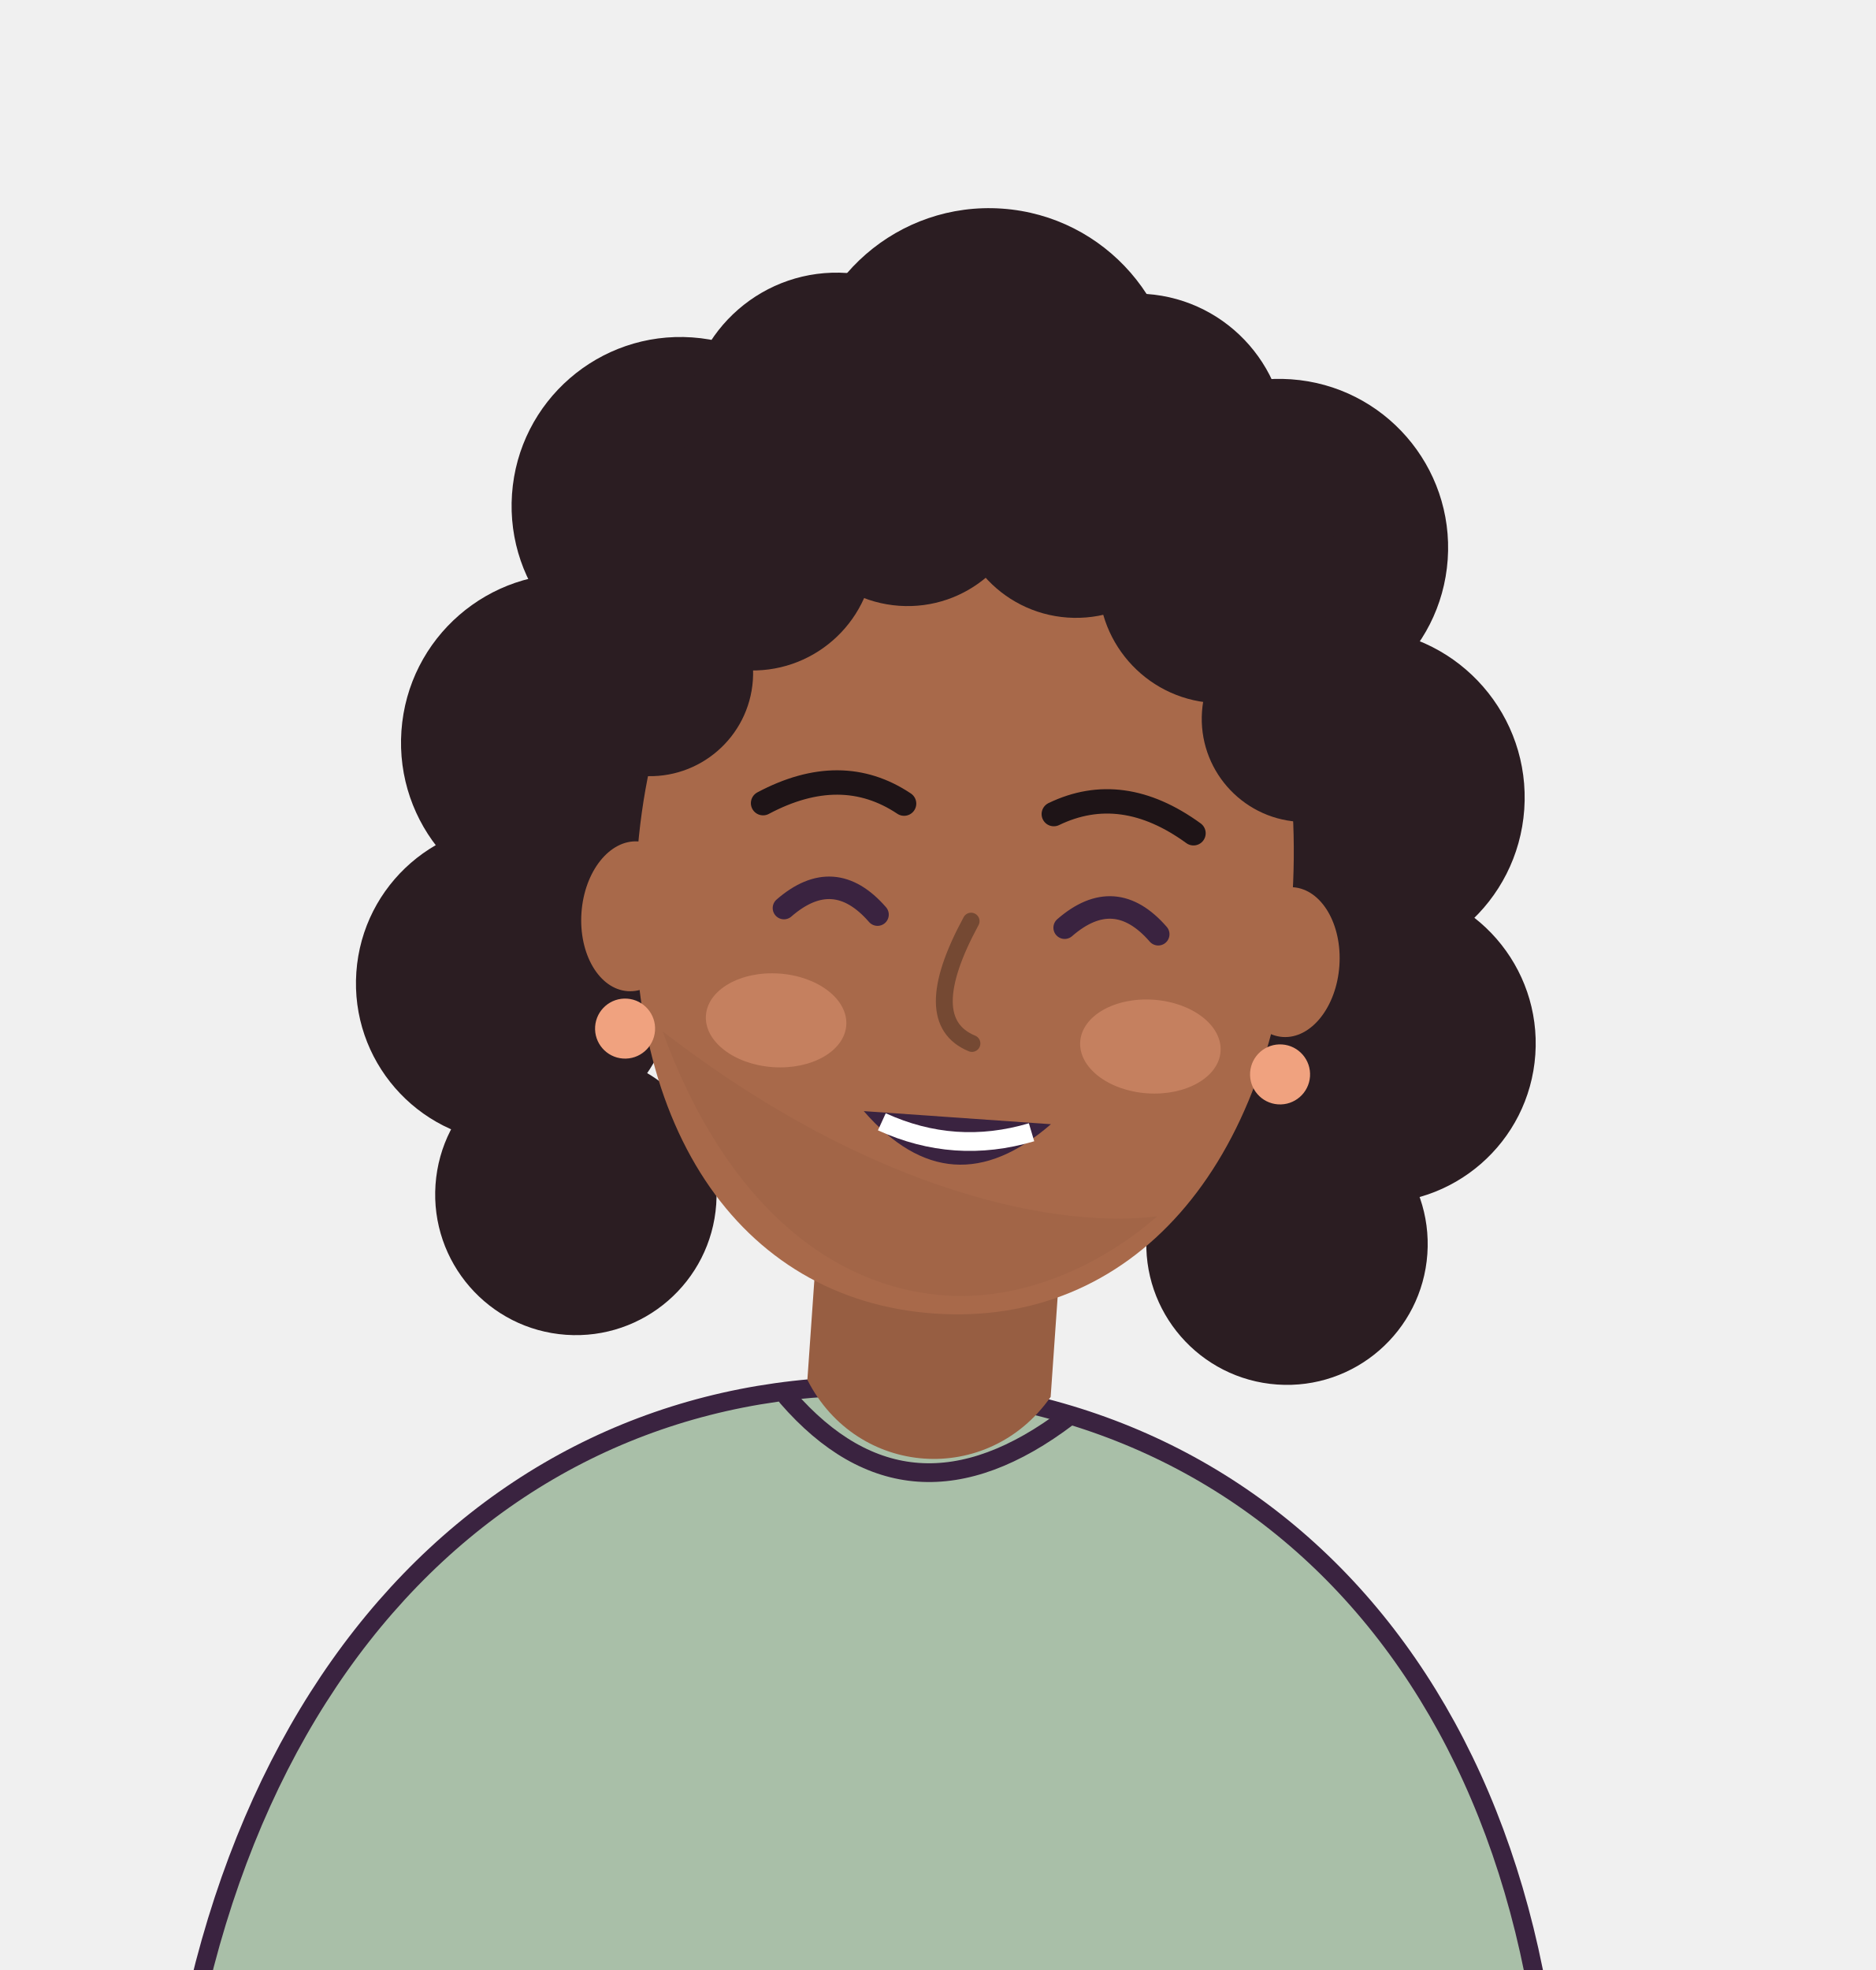
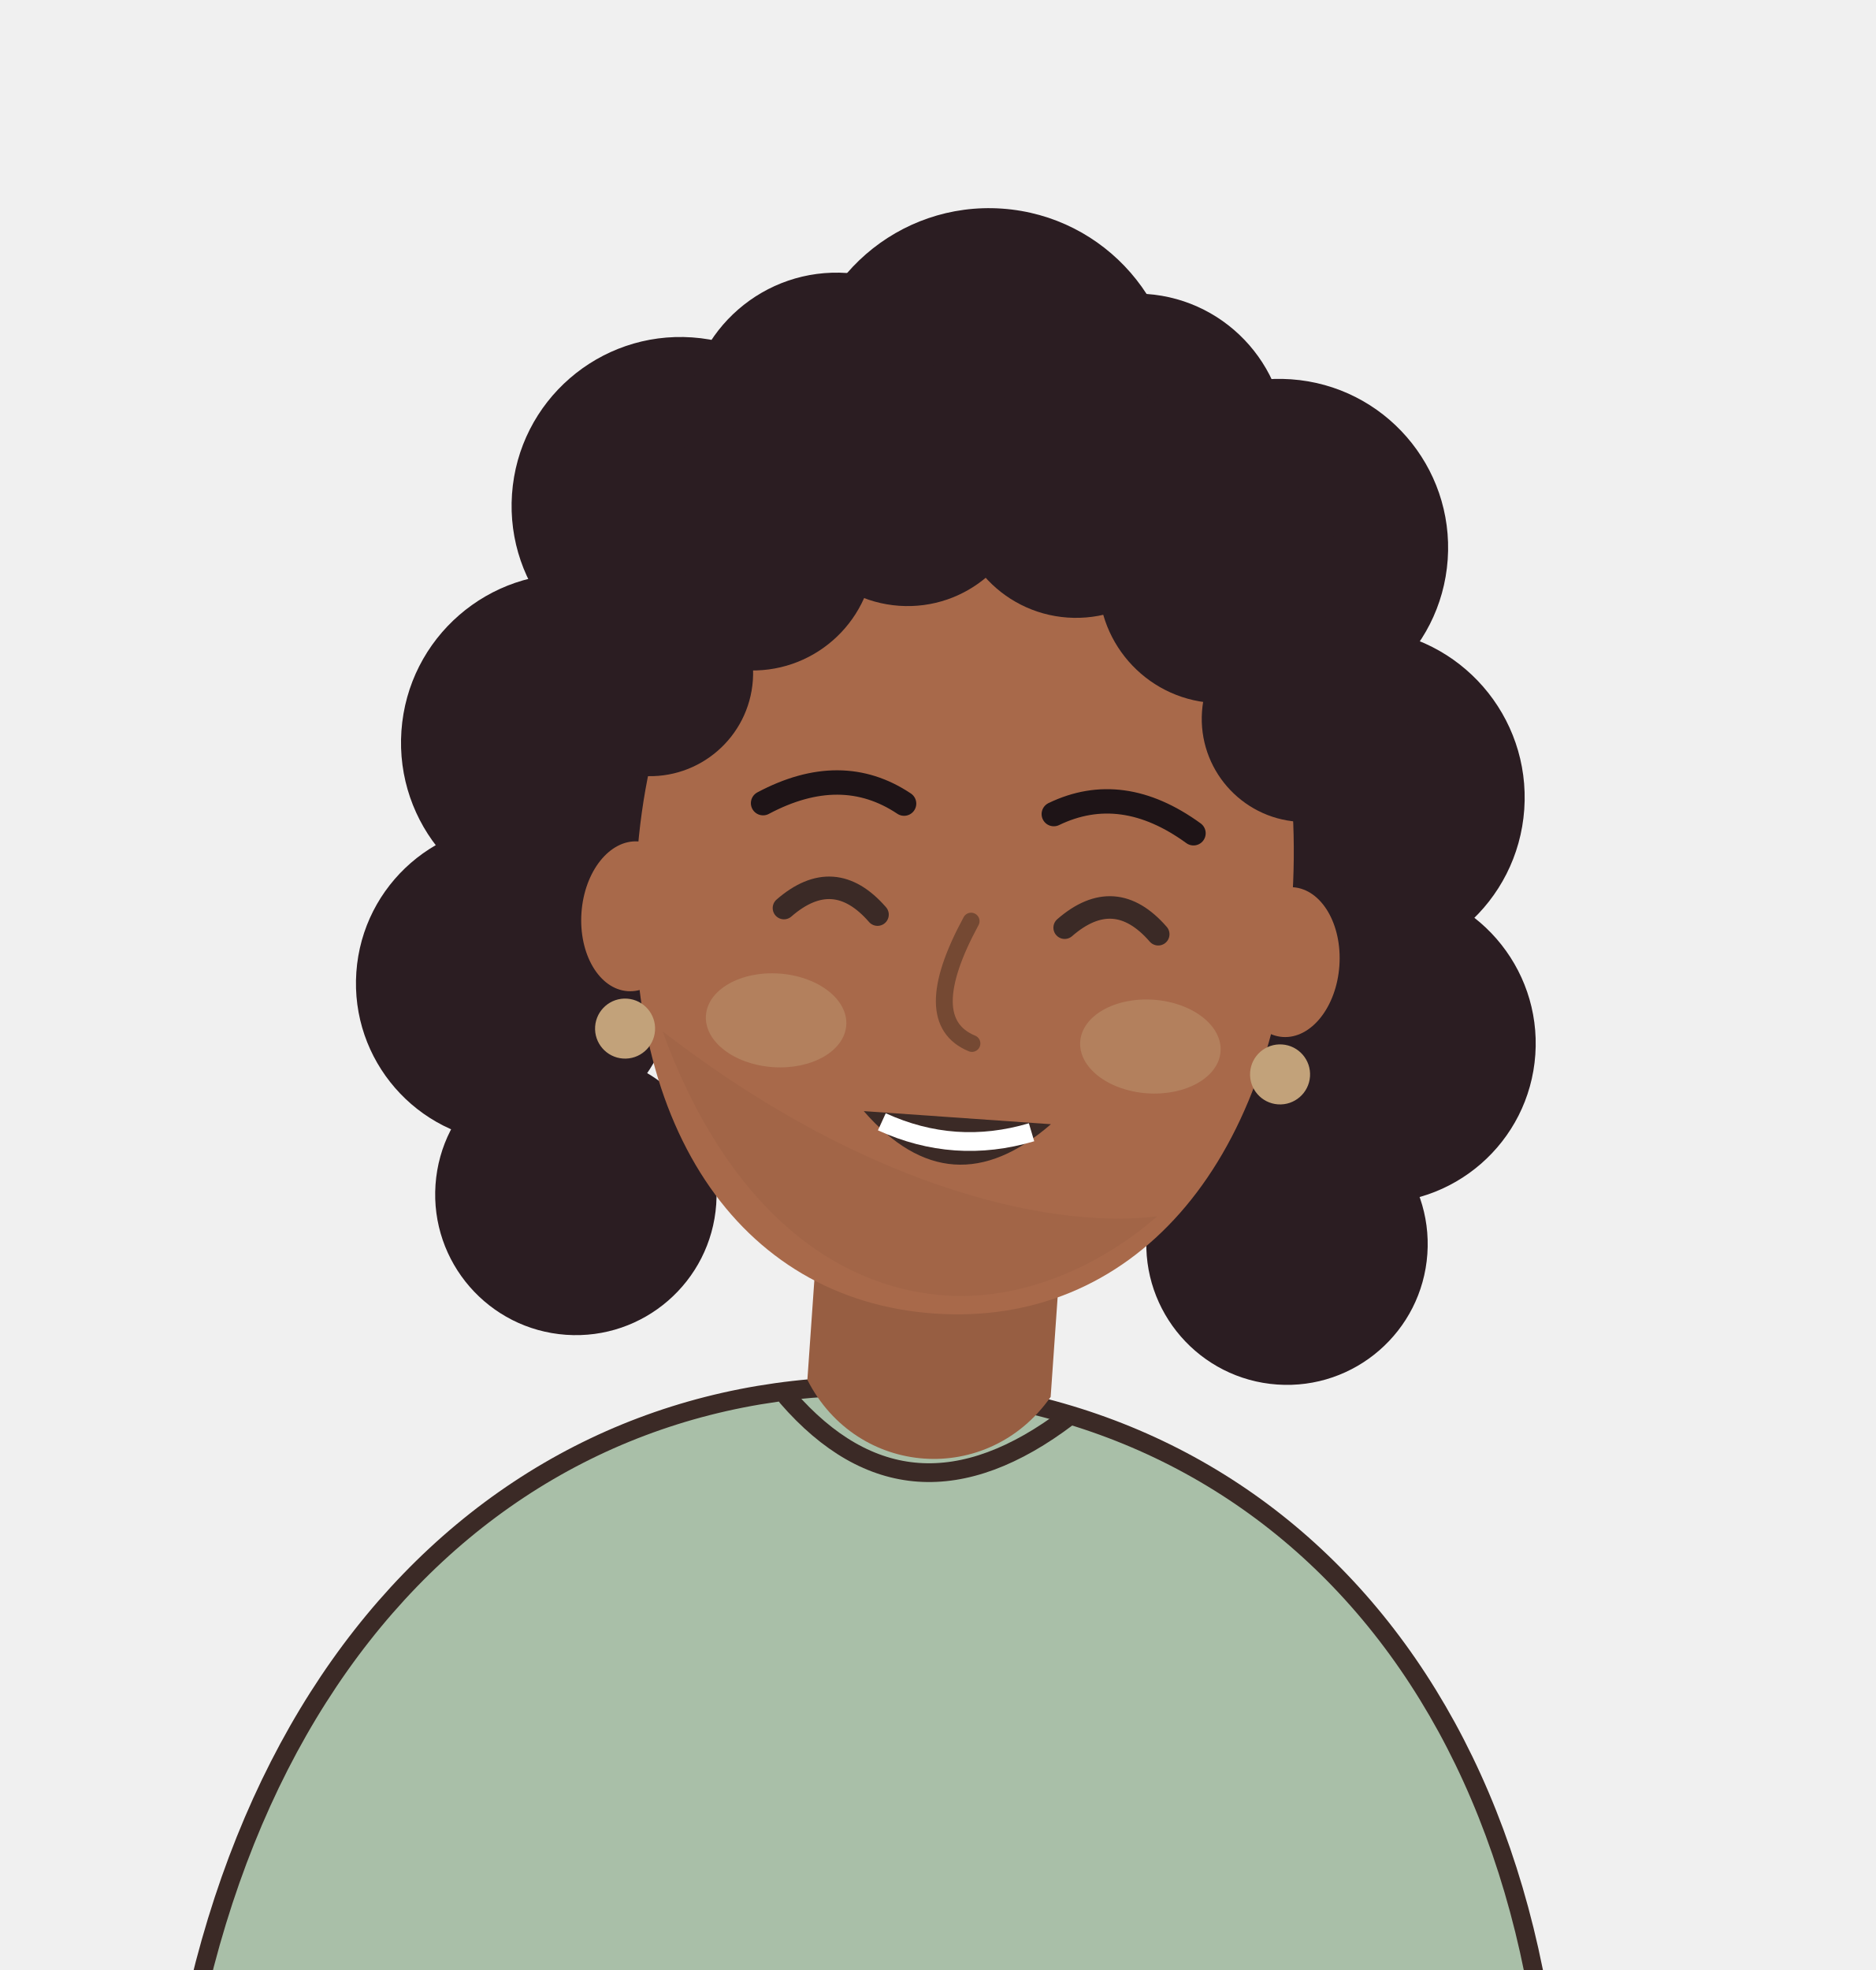
<svg xmlns="http://www.w3.org/2000/svg" viewBox="0 0 200 210" role="img">
  <defs>
    <filter id="g-board1-bare" x="0" y="0" width="100%" height="100%">
      <feTurbulence type="fractalNoise" baseFrequency=".9" numOctaves="2" seed="4" />
      <feColorMatrix values="0 0 0 0 .23  0 0 0 0 .14  0 0 0 0 .25  0 0 0 .09 0" />
      <feComposite in2="SourceGraphic" operator="in" />
    </filter>
  </defs>
  <g transform="rotate(4 100 120)">
    <circle cx="58" cy="82" r="18" fill="#2b1d22" />
    <circle cx="54" cy="108" r="17" fill="#2b1d22" />
    <circle cx="62" cy="130" r="15" fill="#2b1d22" />
    <circle cx="142" cy="82" r="18" fill="#2b1d22" />
    <circle cx="146" cy="108" r="17" fill="#2b1d22" />
    <circle cx="138" cy="130" r="15" fill="#2b1d22" />
    <circle cx="68" cy="56" r="18" fill="#2b1d22" />
    <circle cx="132" cy="56" r="18" fill="#2b1d22" />
    <circle cx="100" cy="42" r="20" fill="#2b1d22" />
    <circle cx="84" cy="46" r="16" fill="#2b1d22" />
    <circle cx="116" cy="46" r="16" fill="#2b1d22" />
-     <path d="M26 240c0-58 32-92 74-92s74 34 74 92z" fill="#a9bfa8" stroke="#3a2340" stroke-width="2" />
+     <path d="M26 240c0-58 32-92 74-92s74 34 74 92z" fill="#a9bfa8" stroke="#3B2A26" stroke-width="2" />
    <path d="M88 126v22c6 10 20 10 26 0v-22z" fill="#975e42" stroke="none" />
-     <path d="M86 150q14 14 30 0" stroke-linecap="round" stroke-linejoin="round" fill="none" stroke-width="2" stroke="#3a2340" />
+     <path d="M86 150q14 14 30 0" stroke-linecap="round" stroke-linejoin="round" fill="none" stroke-width="2" stroke="#3B2A26" />
    <path d="M66 94c0-28 15-44 36-44s34 16 34 44c0 28-14 46-35 46S66 122 66 94z" fill="#a8694a" />
    <path d="M70 112c8 18 20 26 32 26 8 0 16-4 22-10-10 2-30 0-54-16z" fill="#975e42" opacity=".35" />
    <ellipse cx="66" cy="100" rx="5.5" ry="8" fill="#a8694a" />
    <ellipse cx="136" cy="100" rx="5.5" ry="8" fill="#a8694a" />
-     <ellipse cx="82" cy="110" rx="7.5" ry="5" fill="#f0a27f" opacity=".4" />
-     <ellipse cx="122" cy="110" rx="7.5" ry="5" fill="#f0a27f" opacity=".4" />
-     <path d="M82 98q5-5 10 0M112 98q5-5 10 0" stroke-linecap="round" stroke-linejoin="round" fill="none" stroke-width="2.4" stroke="#3a2340" />
+     <ellipse cx="82" cy="110" rx="7.5" ry="5" fill="#C2A27A" opacity=".4" />
+     <ellipse cx="122" cy="110" rx="7.5" ry="5" fill="#C2A27A" opacity=".4" />
+     <path d="M82 98q5-5 10 0M112 98q5-5 10 0" stroke-linecap="round" stroke-linejoin="round" fill="none" stroke-width="2.4" stroke="#3B2A26" />
    <path d="M79 87q8-5 15-1M110 86q7-4 15 1" stroke-linecap="round" stroke-linejoin="round" fill="none" stroke="#1e1417" stroke-width="2.6" />
    <path d="M102 98q-5 11 1 13" stroke-linecap="round" stroke-linejoin="round" fill="none" stroke="#754933" stroke-width="1.8" />
-     <path d="M92 119q10 10 20 0z" fill="#3a2340" />
+     <path d="M92 119q10 10 20 0z" fill="#3B2A26" />
    <path d="M94 120q8 3 16 0" stroke="#fff" stroke-width="2" fill="none" />
-     <circle cx="66" cy="112" r="3.2" fill="#f0a27f" />
-     <circle cx="136" cy="112" r="3.2" fill="#f0a27f" />
+     <circle cx="66" cy="112" r="3.2" fill="#C2A27A" />
+     <circle cx="136" cy="112" r="3.2" fill="#C2A27A" />
    <circle cx="76" cy="60" r="13" fill="#2b1d22" />
    <circle cx="92" cy="52" r="13" fill="#2b1d22" />
    <circle cx="110" cy="52" r="13" fill="#2b1d22" />
    <circle cx="126" cy="60" r="13" fill="#2b1d22" />
    <circle cx="66" cy="74" r="11" fill="#2b1d22" />
    <circle cx="136" cy="74" r="11" fill="#2b1d22" />
  </g>
</svg>
